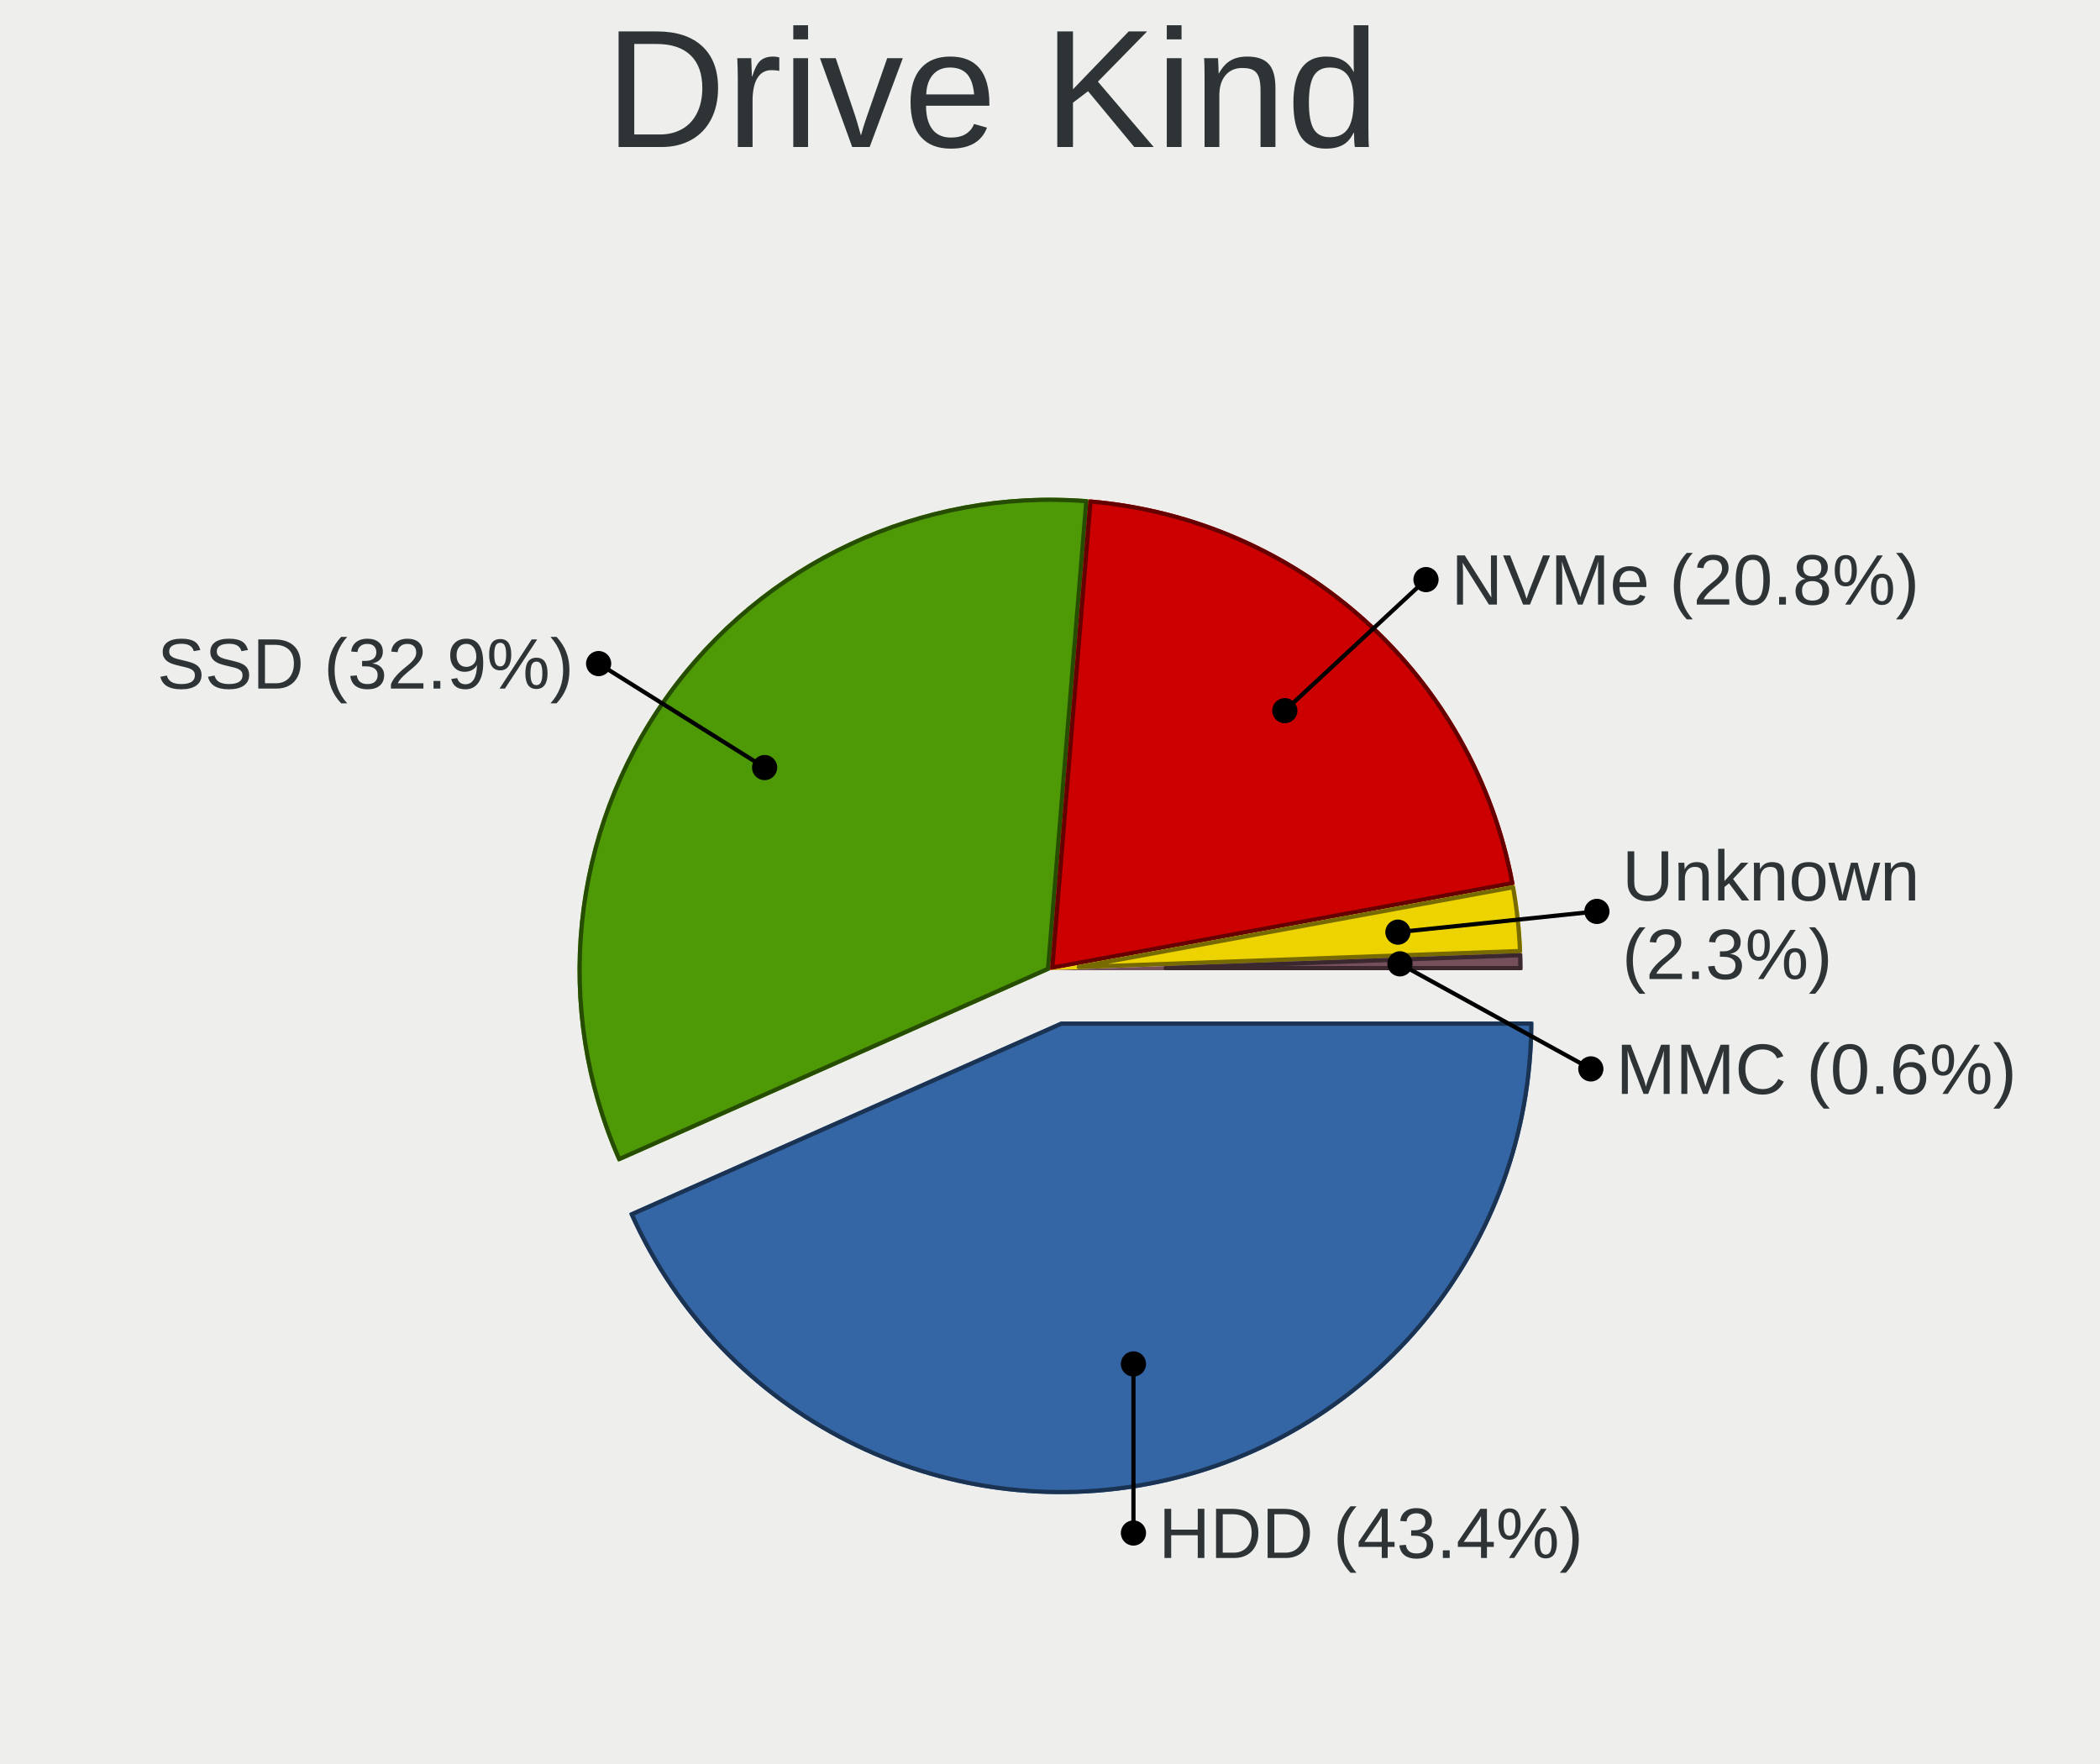
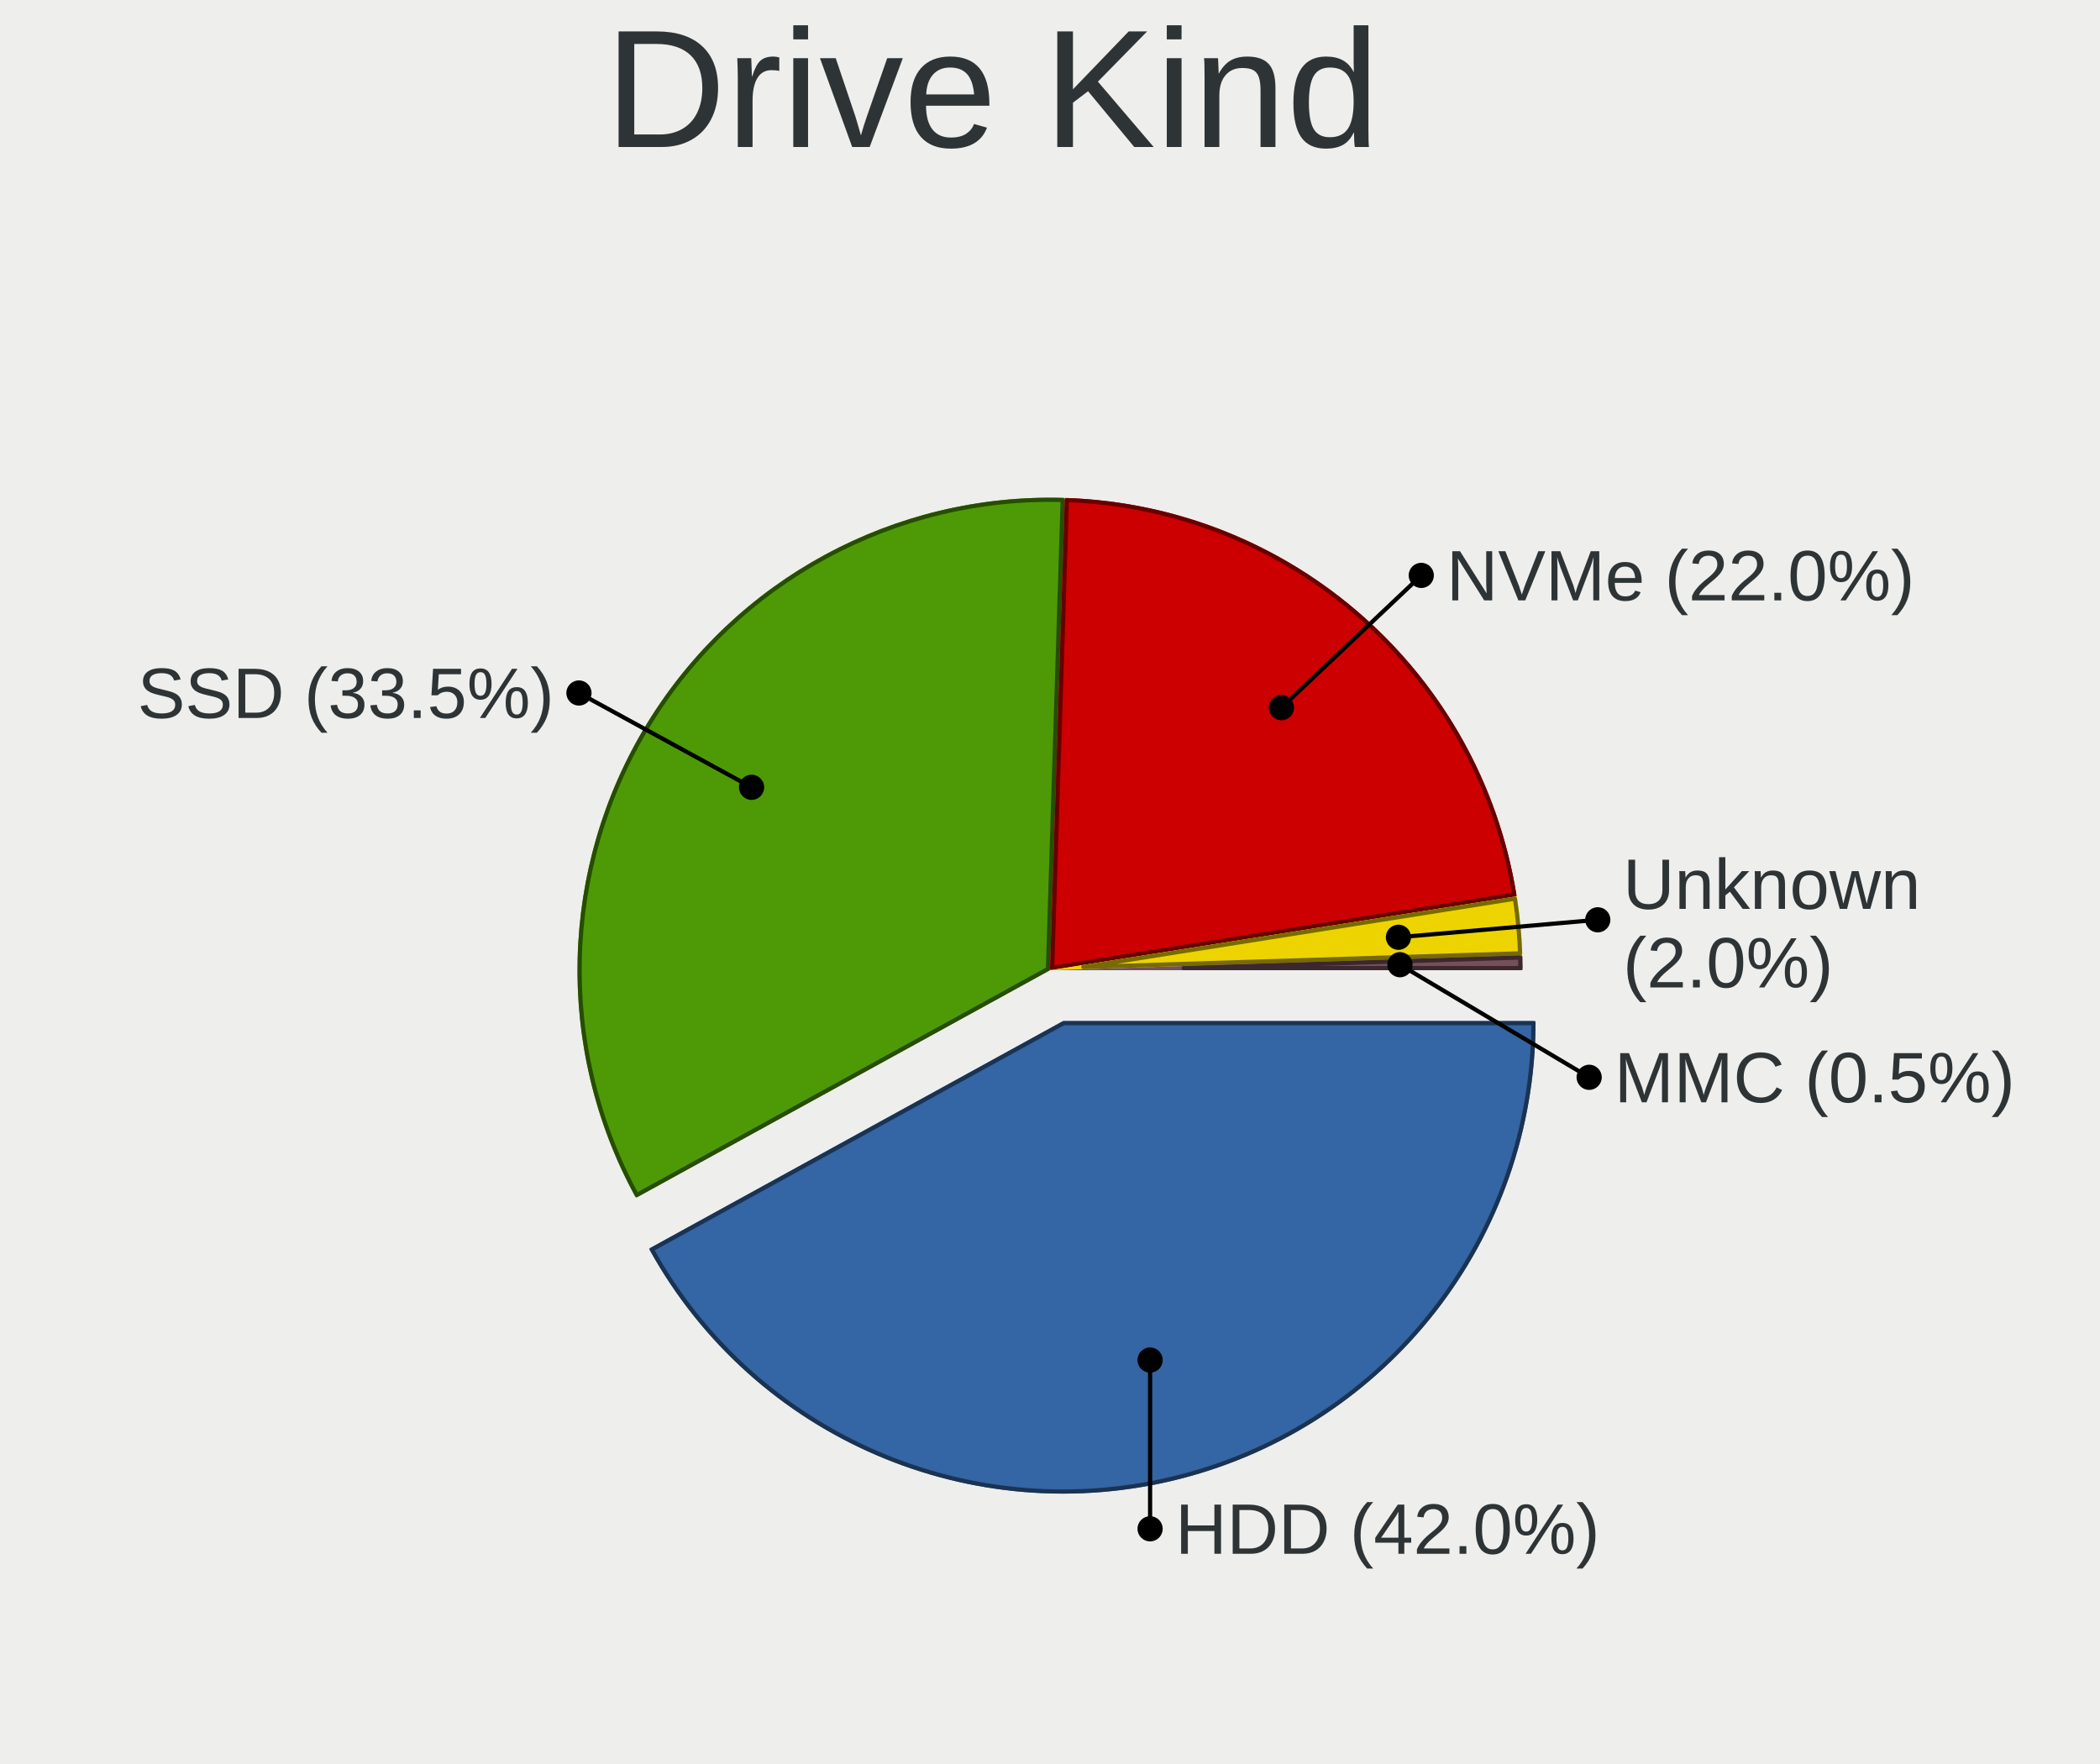
<svg xmlns="http://www.w3.org/2000/svg" width="500" height="420" version="1.0" id="ezcGraph">
  <defs />
  <g id="ezcGraphChart" color-rendering="optimizeQuality" shape-rendering="geometricPrecision" text-rendering="optimizeLegibility">
    <path d=" M 0,420 L 0,0 L 500,0 L 500,420 L 0,420 z " style="fill: #eeeeec; fill-opacity: 1.00; stroke: none;" id="ezcGraphPolygon_1" />
    <path d=" M 0,42 L 0,0 L 500,0 L 500,42 L 0,42 z " style="fill: #000000; fill-opacity: 0.00; stroke: none;" id="ezcGraphPolygon_2" />
-     <path d="M 252.59,243.23 L 365.09,243.23 A 112.50,112.50 0 0,1 149.76,288.86 z" style="fill: #3465a4; fill-opacity: 1.00; stroke: none; cursor: pointer;" id="ezcGraphCircleSector_4" />
-     <path d="M 252.70,243.73 L 364.59,243.73 A 112.00,112.00 0 0,1 150.42,289.12 z" style="fill: none; stroke: #1a3352; stroke-width: 1; stroke-opacity: 1.00; stroke-linecap: round; stroke-linejoin: round;" id="ezcGraphCircleSector_5" />
-     <path d="M 250.00,231.00 L 147.17,276.63 A 112.50,112.50 0 0,1 259.18,118.88 z" style="fill: #4e9a06; fill-opacity: 1.00; stroke: none; cursor: pointer;" id="ezcGraphCircleSector_6" />
-     <path d="M 249.53,230.66 L 147.43,275.97 A 112.00,112.00 0 0,1 258.64,119.33 z" style="fill: none; stroke: #274d03; stroke-width: 1; stroke-opacity: 1.00; stroke-linecap: round; stroke-linejoin: round;" id="ezcGraphCircleSector_7" />
-     <path d="M 250.00,231.00 L 259.18,118.88 A 112.50,112.50 0 0,1 360.65,210.68 z" style="fill: #cc0000; fill-opacity: 1.00; stroke: none; cursor: pointer;" id="ezcGraphCircleSector_8" />
-     <path d="M 250.55,230.39 L 259.64,119.41 A 112.00,112.00 0 0,1 360.07,210.28 z" style="fill: none; stroke: #660000; stroke-width: 1; stroke-opacity: 1.00; stroke-linecap: round; stroke-linejoin: round;" id="ezcGraphCircleSector_9" />
-     <path d="M 250.00,231.00 L 360.65,210.68 A 112.50,112.50 0 0,1 362.43,226.92 z" style="fill: #edd400; fill-opacity: 1.00; stroke: none; cursor: pointer;" id="ezcGraphCircleSector_10" />
-     <path d="M 256.85,230.25 L 360.25,211.26 A 112.00,112.00 0 0,1 361.91,226.43 z" style="fill: none; stroke: #776a00; stroke-width: 1; stroke-opacity: 1.00; stroke-linecap: round; stroke-linejoin: round;" id="ezcGraphCircleSector_11" />
-     <path d="M 250.00,231.00 L 362.43,226.92 A 112.50,112.50 0 0,1 362.50,231.00 z" style="fill: #75505b; fill-opacity: 1.00; stroke: none; cursor: pointer;" id="ezcGraphCircleSector_12" />
-     <path d="M 277.53,230.50 L 361.94,227.43 A 112.00,112.00 0 0,1 362.00,230.50 z" style="fill: none; stroke: #3b282e; stroke-width: 1; stroke-opacity: 1.00; stroke-linecap: round; stroke-linejoin: round;" id="ezcGraphCircleSector_13" />
-     <path d=" M 182.052,182.755 L 142.531,158" style="fill: none; stroke: #000000; stroke-width: 1; stroke-opacity: 1.00; stroke-linecap: round; stroke-linejoin: round;" id="ezcGraphLine_14" />
-     <ellipse cx="182.052" cy="182.755" rx="3" ry="3" style="fill: #000000; fill-opacity: 1.00; stroke: none;" id="ezcGraphCircle_15" />
-     <ellipse cx="142.531" cy="158" rx="3" ry="3" style="fill: #000000; fill-opacity: 1.00; stroke: none;" id="ezcGraphCircle_16" />
-     <path d=" M 305.911,169.207 L 339.522,138" style="fill: none; stroke: #000000; stroke-width: 1; stroke-opacity: 1.00; stroke-linecap: round; stroke-linejoin: round;" id="ezcGraphLine_18" />
-     <ellipse cx="305.911" cy="169.207" rx="3" ry="3" style="fill: #000000; fill-opacity: 1.00; stroke: none;" id="ezcGraphCircle_19" />
-     <ellipse cx="339.522" cy="138" rx="3" ry="3" style="fill: #000000; fill-opacity: 1.00; stroke: none;" id="ezcGraphCircle_20" />
-     <path d=" M 332.839,221.938 L 380.214,217" style="fill: none; stroke: #000000; stroke-width: 1; stroke-opacity: 1.00; stroke-linecap: round; stroke-linejoin: round;" id="ezcGraphLine_22" />
-     <ellipse cx="332.839" cy="221.938" rx="3" ry="3" style="fill: #000000; fill-opacity: 1.00; stroke: none;" id="ezcGraphCircle_23" />
-     <ellipse cx="380.214" cy="217" rx="3" ry="3" style="fill: #000000; fill-opacity: 1.00; stroke: none;" id="ezcGraphCircle_24" />
-     <path d=" M 333.32,229.487 L 378.771,254.5" style="fill: none; stroke: #000000; stroke-width: 1; stroke-opacity: 1.00; stroke-linecap: round; stroke-linejoin: round;" id="ezcGraphLine_26" />
-     <ellipse cx="333.32" cy="229.487" rx="3" ry="3" style="fill: #000000; fill-opacity: 1.00; stroke: none;" id="ezcGraphCircle_27" />
-     <ellipse cx="378.771" cy="254.5" rx="3" ry="3" style="fill: #000000; fill-opacity: 1.00; stroke: none;" id="ezcGraphCircle_28" />
-     <path d=" M 269.868,324.751 L 269.868,365" style="fill: none; stroke: #000000; stroke-width: 1; stroke-opacity: 1.00; stroke-linecap: round; stroke-linejoin: round;" id="ezcGraphLine_30" />
-     <ellipse cx="269.868" cy="324.751" rx="3" ry="3" style="fill: #000000; fill-opacity: 1.00; stroke: none;" id="ezcGraphCircle_31" />
-     <ellipse cx="269.868" cy="365" rx="3" ry="3" style="fill: #000000; fill-opacity: 1.00; stroke: none;" id="ezcGraphCircle_32" />
+     <path d="M 253.11,243.11 L 365.61,243.11 A 112.50,112.50 0 0,1 154.52,297.30 z" style="fill: #3465a4; fill-opacity: 1.00; stroke: none; cursor: pointer;" id="ezcGraphCircleSector_4" />
+     <path d="M 253.24,243.61 L 365.11,243.61 A 112.00,112.00 0 0,1 155.20,297.50 z" style="fill: none; stroke: #1a3352; stroke-width: 1; stroke-opacity: 1.00; stroke-linecap: round; stroke-linejoin: round;" id="ezcGraphCircleSector_5" />
+     <path d="M 250.00,231.00 L 151.42,285.20 A 112.50,112.50 0 0,1 253.53,118.56 z" style="fill: #4e9a06; fill-opacity: 1.00; stroke: none; cursor: pointer;" id="ezcGraphCircleSector_6" />
+     <path d="M 249.51,230.70 L 151.61,284.52 A 112.00,112.00 0 0,1 253.02,119.04 z" style="fill: none; stroke: #274d03; stroke-width: 1; stroke-opacity: 1.00; stroke-linecap: round; stroke-linejoin: round;" id="ezcGraphCircleSector_7" />
+     <path d="M 250.00,231.00 L 253.53,118.56 A 112.50,112.50 0 0,1 361.11,213.40 z" style="fill: #cc0000; fill-opacity: 1.00; stroke: none; cursor: pointer;" id="ezcGraphCircleSector_8" />
+     <path d="M 250.52,230.41 L 254.02,119.07 A 112.00,112.00 0 0,1 360.54,212.99 z" style="fill: none; stroke: #660000; stroke-width: 1; stroke-opacity: 1.00; stroke-linecap: round; stroke-linejoin: round;" id="ezcGraphCircleSector_9" />
+     <path d="M 250.00,231.00 L 361.11,213.40 A 112.50,112.50 0 0,1 362.44,227.47 z" style="fill: #edd400; fill-opacity: 1.00; stroke: none; cursor: pointer;" id="ezcGraphCircleSector_10" />
+     <path d="M 257.93,230.25 L 360.70,213.97 A 112.00,112.00 0 0,1 361.93,226.98 z" style="fill: none; stroke: #776a00; stroke-width: 1; stroke-opacity: 1.00; stroke-linecap: round; stroke-linejoin: round;" id="ezcGraphCircleSector_11" />
+     <path d="M 250.00,231.00 L 362.44,227.47 A 112.50,112.50 0 0,1 362.50,231.00 z" style="fill: #75505b; fill-opacity: 1.00; stroke: none; cursor: pointer;" id="ezcGraphCircleSector_12" />
+     <path d="M 281.83,230.50 L 361.96,227.98 A 112.00,112.00 0 0,1 362.00,230.50 z" style="fill: none; stroke: #3b282e; stroke-width: 1; stroke-opacity: 1.00; stroke-linecap: round; stroke-linejoin: round;" id="ezcGraphCircleSector_13" />
+     <path d=" M 178.947,187.458 L 137.845,165" style="fill: none; stroke: #000000; stroke-width: 1; stroke-opacity: 1.00; stroke-linecap: round; stroke-linejoin: round;" id="ezcGraphLine_14" />
+     <ellipse cx="178.947" cy="187.458" rx="3" ry="3" style="fill: #000000; fill-opacity: 1.00; stroke: none;" id="ezcGraphCircle_15" />
+     <ellipse cx="137.845" cy="165" rx="3" ry="3" style="fill: #000000; fill-opacity: 1.00; stroke: none;" id="ezcGraphCircle_16" />
+     <path d=" M 305.109,168.491 L 338.395,137" style="fill: none; stroke: #000000; stroke-width: 1; stroke-opacity: 1.00; stroke-linecap: round; stroke-linejoin: round;" id="ezcGraphLine_18" />
+     <ellipse cx="305.109" cy="168.491" rx="3" ry="3" style="fill: #000000; fill-opacity: 1.00; stroke: none;" id="ezcGraphCircle_19" />
+     <ellipse cx="338.395" cy="137" rx="3" ry="3" style="fill: #000000; fill-opacity: 1.00; stroke: none;" id="ezcGraphCircle_20" />
+     <path d=" M 332.964,223.158 L 380.423,219" style="fill: none; stroke: #000000; stroke-width: 1; stroke-opacity: 1.00; stroke-linecap: round; stroke-linejoin: round;" id="ezcGraphLine_22" />
+     <ellipse cx="332.964" cy="223.158" rx="3" ry="3" style="fill: #000000; fill-opacity: 1.00; stroke: none;" id="ezcGraphCircle_23" />
+     <ellipse cx="380.423" cy="219" rx="3" ry="3" style="fill: #000000; fill-opacity: 1.00; stroke: none;" id="ezcGraphCircle_24" />
+     <path d=" M 333.323,229.691 L 378.371,256.5" style="fill: none; stroke: #000000; stroke-width: 1; stroke-opacity: 1.00; stroke-linecap: round; stroke-linejoin: round;" id="ezcGraphLine_26" />
+     <ellipse cx="333.323" cy="229.691" rx="3" ry="3" style="fill: #000000; fill-opacity: 1.00; stroke: none;" id="ezcGraphCircle_27" />
+     <ellipse cx="378.371" cy="256.5" rx="3" ry="3" style="fill: #000000; fill-opacity: 1.00; stroke: none;" id="ezcGraphCircle_28" />
+     <path d=" M 273.833,323.823 L 273.833,364" style="fill: none; stroke: #000000; stroke-width: 1; stroke-opacity: 1.00; stroke-linecap: round; stroke-linejoin: round;" id="ezcGraphLine_30" />
+     <ellipse cx="273.833" cy="323.823" rx="3" ry="3" style="fill: #000000; fill-opacity: 1.00; stroke: none;" id="ezcGraphCircle_31" />
+     <ellipse cx="273.833" cy="364" rx="3" ry="3" style="fill: #000000; fill-opacity: 1.00; stroke: none;" id="ezcGraphCircle_32" />
    <g id="ezcGraphTextBox_3">
      <path d=" M 143.5,42 L 143.5,0.5 L 357,0.5 L 357,42 L 143.5,42 z " style="fill: #ffffff; fill-opacity: 0.00; stroke: none;" id="ezcGraphPolygon_34" />
      <text id="ezcGraphTextBox_3_text" x="144" text-length="212px" y="35" style="font-size: 40px; font-family: 'Arial'; fill: #2e3436; fill-opacity: 1.00; stroke: none;">Drive Kind</text>
    </g>
    <g id="ezcGraphTextBox_17" style=" cursor: pointer;">
-       <path d=" M 36.921,167.5 L 36.921,149 L 137.531,149 L 137.531,167.5 L 36.921,167.5 z " style="fill: #ffffff; fill-opacity: 0.00; stroke: none;" id="ezcGraphPolygon_35" />
-       <text id="ezcGraphTextBox_17_text" x="37.421" text-length="99.11px" y="163.95" style="font-size: 17px; font-family: 'Arial'; fill: #2e3436; fill-opacity: 1.00; stroke: none;">SSD (32.9%)</text>
+       <path d=" M 32.234,174.5 L 32.234,156 L 132.845,156 L 132.845,174.5 L 32.234,174.5 z " style="fill: #ffffff; fill-opacity: 0.00; stroke: none;" id="ezcGraphPolygon_35" />
+       <text id="ezcGraphTextBox_17_text" x="32.734" text-length="99.11px" y="170.95" style="font-size: 17px; font-family: 'Arial'; fill: #2e3436; fill-opacity: 1.00; stroke: none;">SSD (33.5%)</text>
    </g>
    <g id="ezcGraphTextBox_21" style=" cursor: pointer;">
-       <path d=" M 345.022,147.5 L 345.022,129 L 454.642,129 L 454.642,147.5 L 345.022,147.5 z " style="fill: #ffffff; fill-opacity: 0.00; stroke: none;" id="ezcGraphPolygon_36" />
-       <text id="ezcGraphTextBox_21_text" x="345.522" text-length="108.12px" y="143.95" style="font-size: 17px; font-family: 'Arial'; fill: #2e3436; fill-opacity: 1.00; stroke: none;">NVMe (20.8%)</text>
+       <path d=" M 343.895,146.5 L 343.895,128 L 453.515,128 L 453.515,146.5 L 343.895,146.5 z " style="fill: #ffffff; fill-opacity: 0.00; stroke: none;" id="ezcGraphPolygon_36" />
+       <text id="ezcGraphTextBox_21_text" x="344.395" text-length="108.12px" y="142.95" style="font-size: 17px; font-family: 'Arial'; fill: #2e3436; fill-opacity: 1.00; stroke: none;">NVMe (22.0%)</text>
    </g>
    <g id="ezcGraphTextBox_25" style=" cursor: pointer;">
-       <path d=" M 385.714,235.05 L 385.714,199.45 L 450.284,199.45 L 450.284,235.05 L 385.714,235.05 z " style="fill: #ffffff; fill-opacity: 0.00; stroke: none;" id="ezcGraphPolygon_37" />
-       <text id="ezcGraphTextBox_25_text" x="386.214" text-length="63.07px" y="214.4" style="font-size: 17px; font-family: 'Arial'; fill: #2e3436; fill-opacity: 1.00; stroke: none;">Unknown</text>
-       <text id="ezcGraphTextBox_25_text" x="386.214" text-length="54.06px" y="233.1" style="font-size: 17px; font-family: 'Arial'; fill: #2e3436; fill-opacity: 1.00; stroke: none;">(2.3%)</text>
+       <path d=" M 385.923,237.05 L 385.923,201.45 L 450.493,201.45 L 450.493,237.05 L 385.923,237.05 z " style="fill: #ffffff; fill-opacity: 0.00; stroke: none;" id="ezcGraphPolygon_37" />
+       <text id="ezcGraphTextBox_25_text" x="386.423" text-length="63.07px" y="216.4" style="font-size: 17px; font-family: 'Arial'; fill: #2e3436; fill-opacity: 1.00; stroke: none;">Unknown</text>
+       <text id="ezcGraphTextBox_25_text" x="386.423" text-length="54.06px" y="235.1" style="font-size: 17px; font-family: 'Arial'; fill: #2e3436; fill-opacity: 1.00; stroke: none;">(2.0%)</text>
    </g>
    <g id="ezcGraphTextBox_29" style=" cursor: pointer;">
-       <path d=" M 384.271,264 L 384.271,245.5 L 475.871,245.5 L 475.871,264 L 384.271,264 z " style="fill: #ffffff; fill-opacity: 0.00; stroke: none;" id="ezcGraphPolygon_38" />
-       <text id="ezcGraphTextBox_29_text" x="384.771" text-length="90.1px" y="260.45" style="font-size: 17px; font-family: 'Arial'; fill: #2e3436; fill-opacity: 1.00; stroke: none;">MMC (0.6%)</text>
+       <path d=" M 383.871,266 L 383.871,247.5 L 475.471,247.5 L 475.471,266 L 383.871,266 z " style="fill: #ffffff; fill-opacity: 0.00; stroke: none;" id="ezcGraphPolygon_38" />
+       <text id="ezcGraphTextBox_29_text" x="384.371" text-length="90.1px" y="262.45" style="font-size: 17px; font-family: 'Arial'; fill: #2e3436; fill-opacity: 1.00; stroke: none;">MMC (0.5%)</text>
    </g>
    <g id="ezcGraphTextBox_33" style=" cursor: pointer;">
-       <path d=" M 275.368,374.5 L 275.368,356 L 375.978,356 L 375.978,374.5 L 275.368,374.5 z " style="fill: #ffffff; fill-opacity: 0.00; stroke: none;" id="ezcGraphPolygon_39" />
-       <text id="ezcGraphTextBox_33_text" x="275.868" text-length="99.11px" y="370.95" style="font-size: 17px; font-family: 'Arial'; fill: #2e3436; fill-opacity: 1.00; stroke: none;">HDD (43.4%)</text>
+       <path d=" M 279.333,373.5 L 279.333,355 L 379.943,355 L 379.943,373.5 L 279.333,373.5 z " style="fill: #ffffff; fill-opacity: 0.00; stroke: none;" id="ezcGraphPolygon_39" />
+       <text id="ezcGraphTextBox_33_text" x="279.833" text-length="99.11px" y="369.95" style="font-size: 17px; font-family: 'Arial'; fill: #2e3436; fill-opacity: 1.00; stroke: none;">HDD (42.0%)</text>
    </g>
  </g>
</svg>
